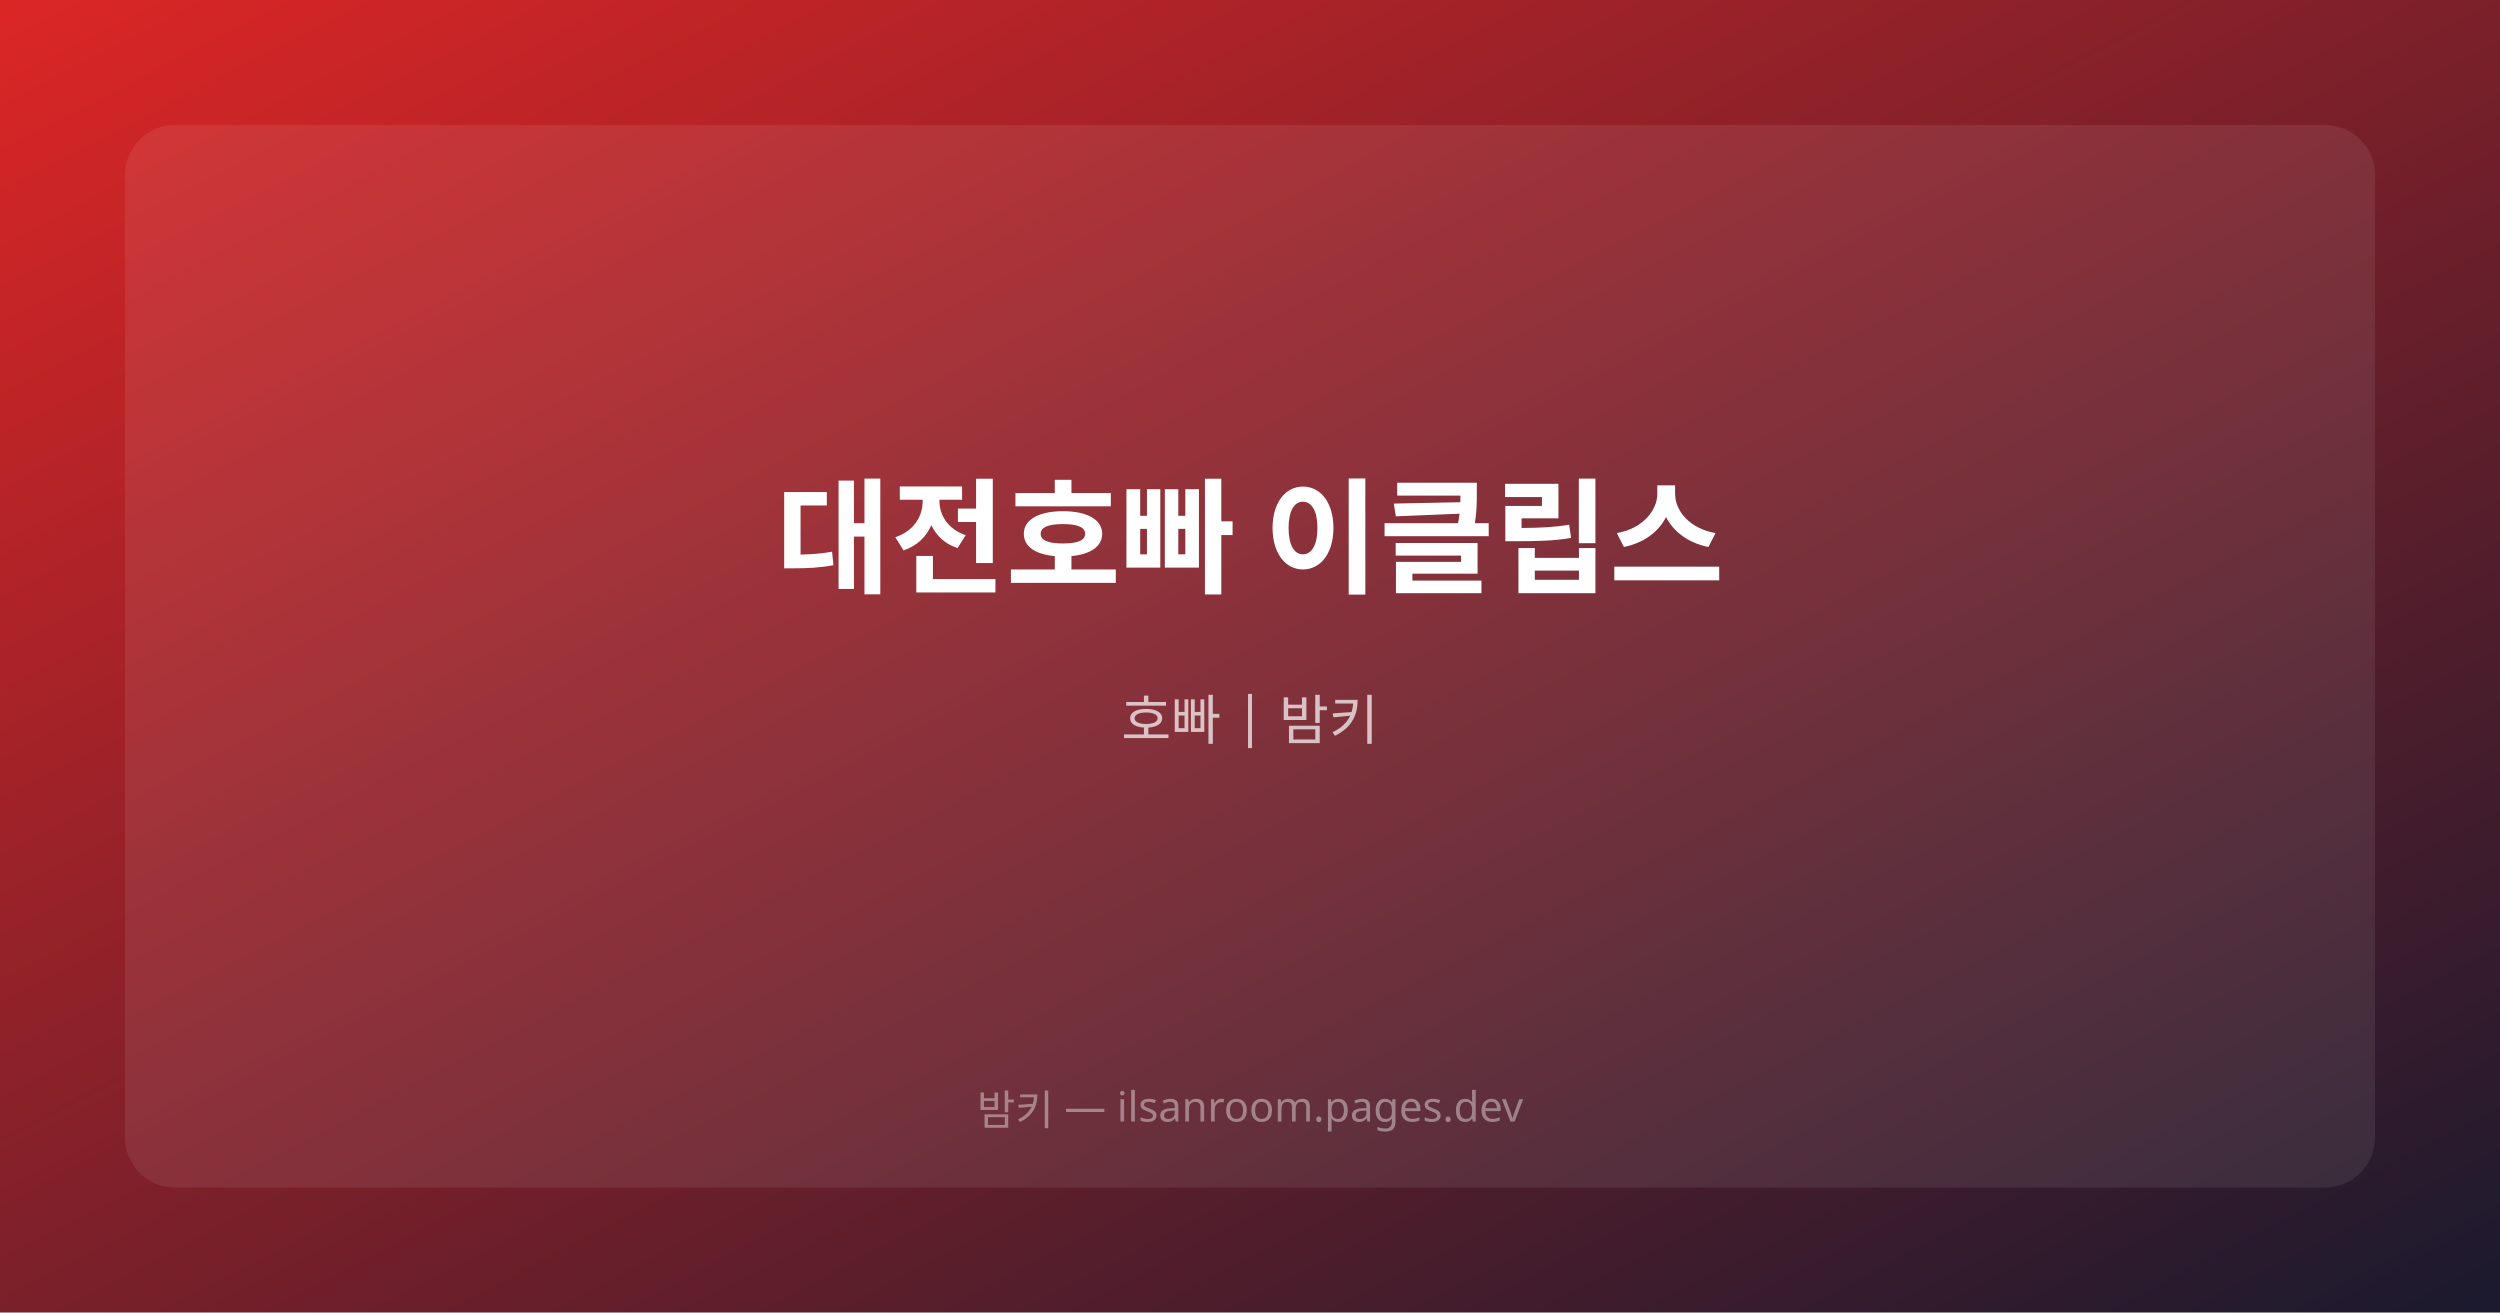
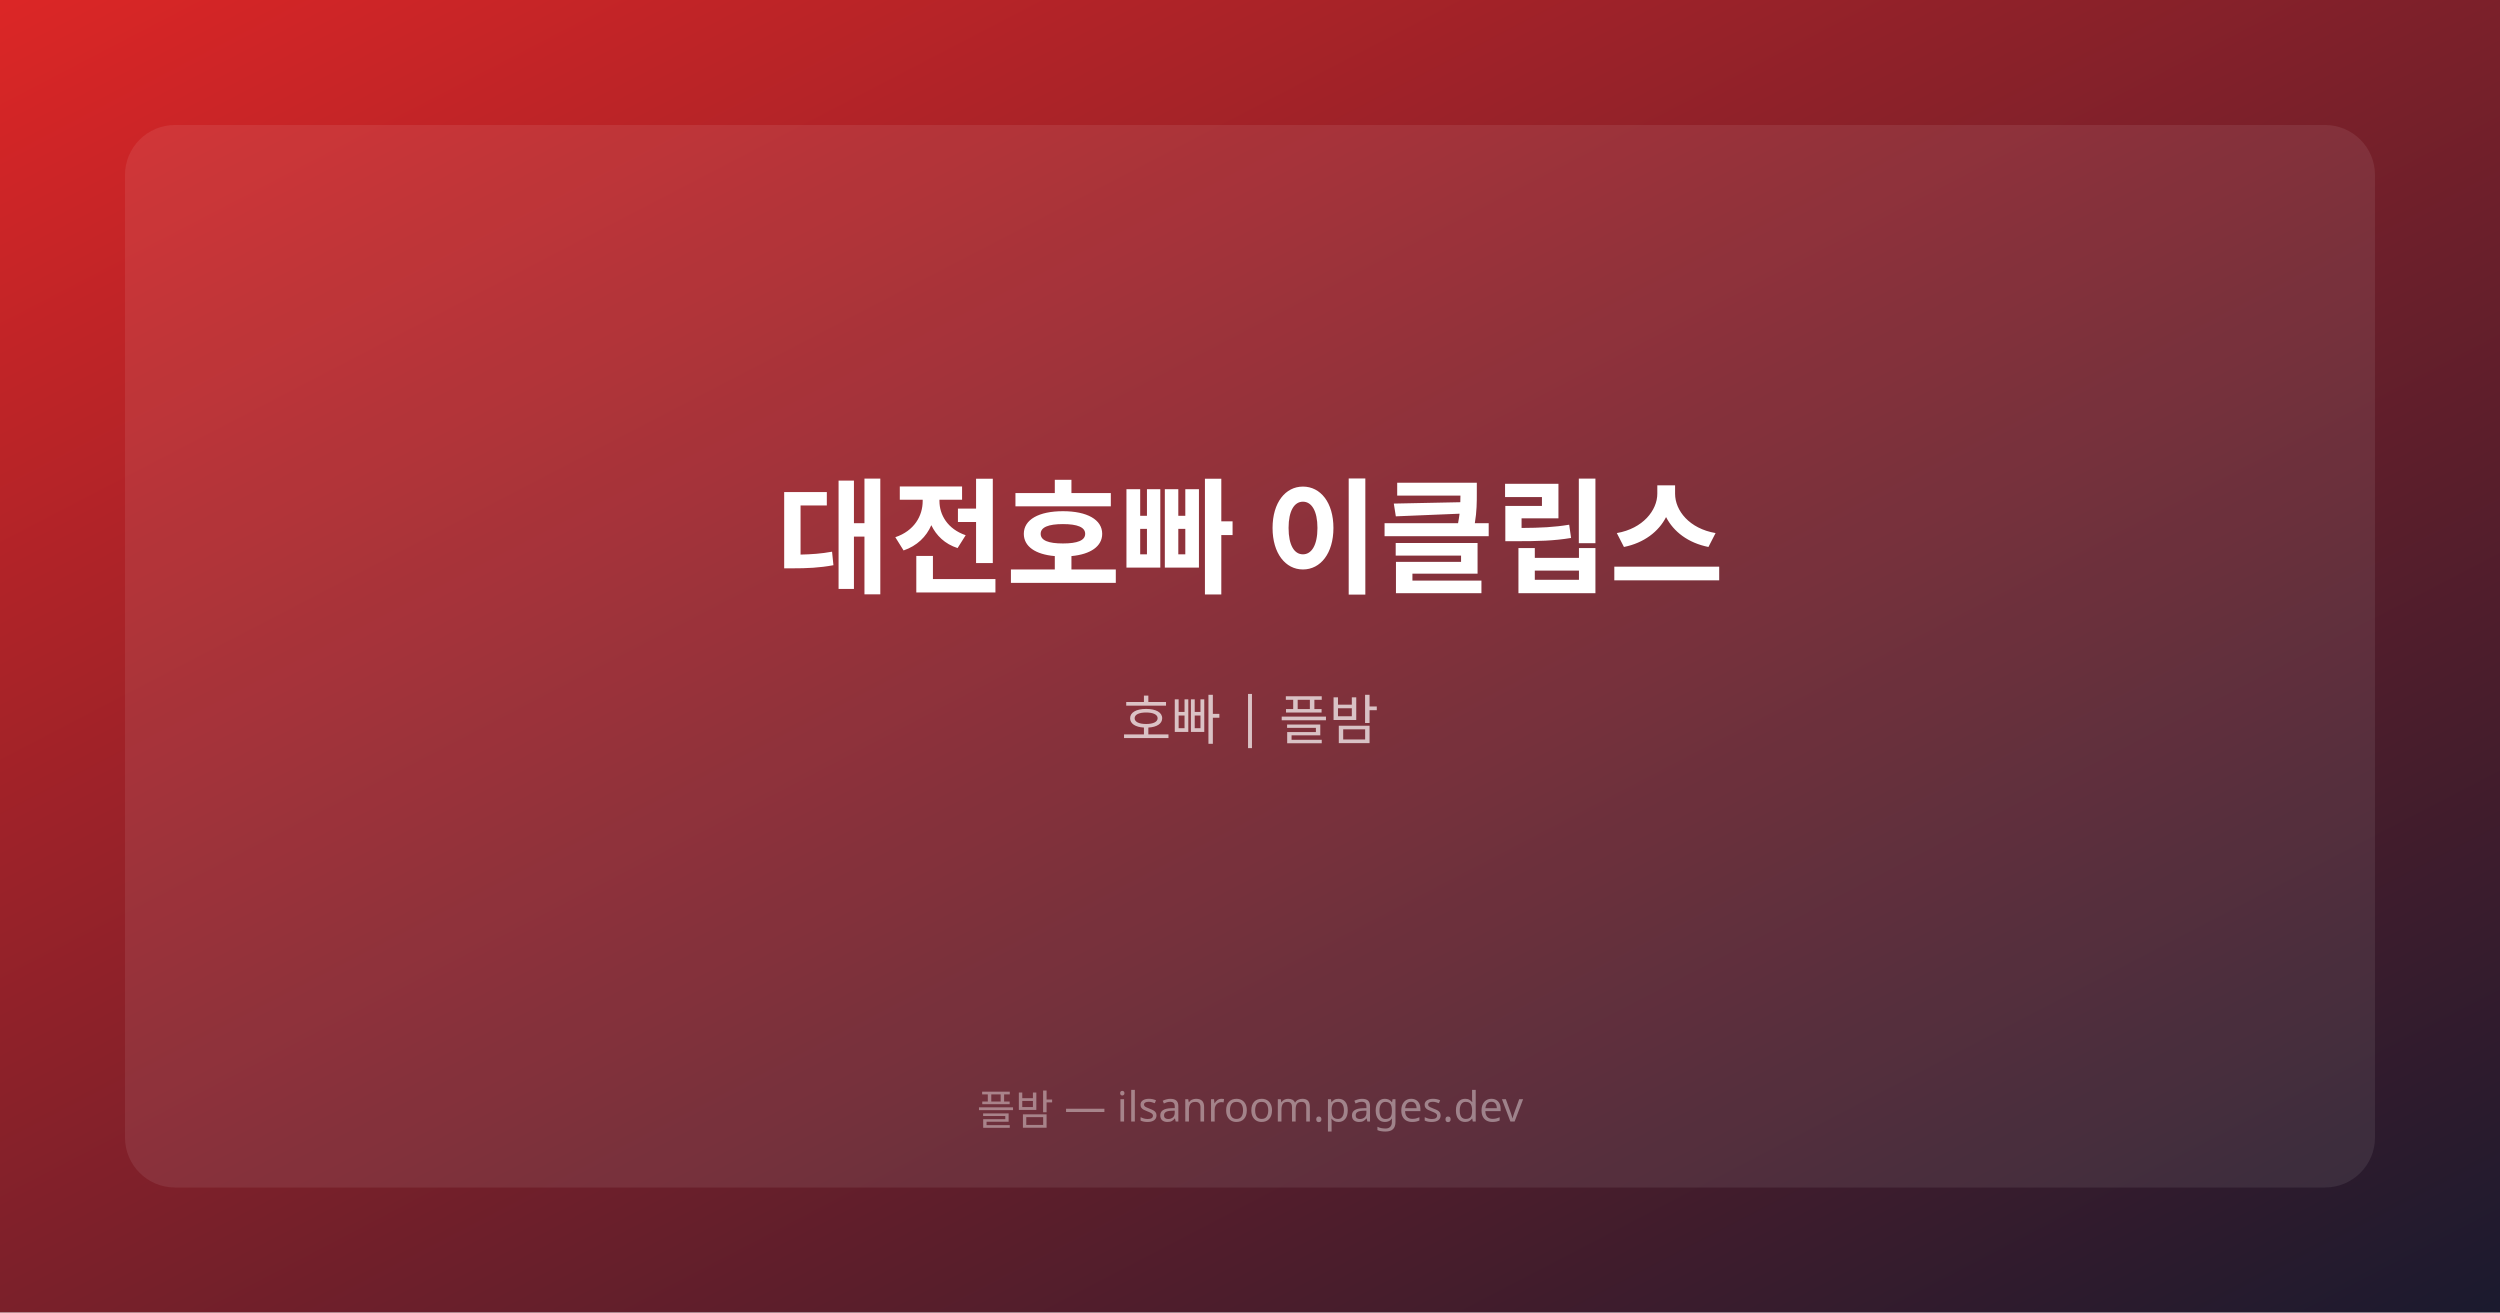
<svg xmlns="http://www.w3.org/2000/svg" width="1200" height="630" viewBox="0 0 1200 630">
  <defs>
    <linearGradient id="bg" x1="0%" y1="0%" x2="100%" y2="100%">
      <stop offset="0%" style="stop-color:#DC2626;stop-opacity:1" />
      <stop offset="100%" style="stop-color:#1a1a2e;stop-opacity:1" />
    </linearGradient>
  </defs>
  <rect width="1200" height="630" fill="url(#bg)" />
  <rect x="60" y="60" width="1080" height="510" rx="24" fill="rgba(255,255,255,0.08)" />
  <text x="600" y="280" text-anchor="middle" font-family="sans-serif" font-size="60" font-weight="bold" fill="white">대전호빠 이클립스</text>
-   <text x="600" y="355" text-anchor="middle" font-family="sans-serif" font-size="26" fill="rgba(255,255,255,0.7)">호빠 | 밤키</text>
-   <text x="600" y="540" text-anchor="middle" font-family="sans-serif" font-size="20" fill="rgba(255,255,255,0.4)">밤키 — ilsanroom.pages.dev</text>
+   <text x="600" y="355" text-anchor="middle" font-family="sans-serif" font-size="26" fill="rgba(255,255,255,0.7)">호빠 | 플밤</text>
+   <text x="600" y="540" text-anchor="middle" font-family="sans-serif" font-size="20" fill="rgba(255,255,255,0.4)">플밤 — ilsanroom.pages.dev</text>
</svg>
